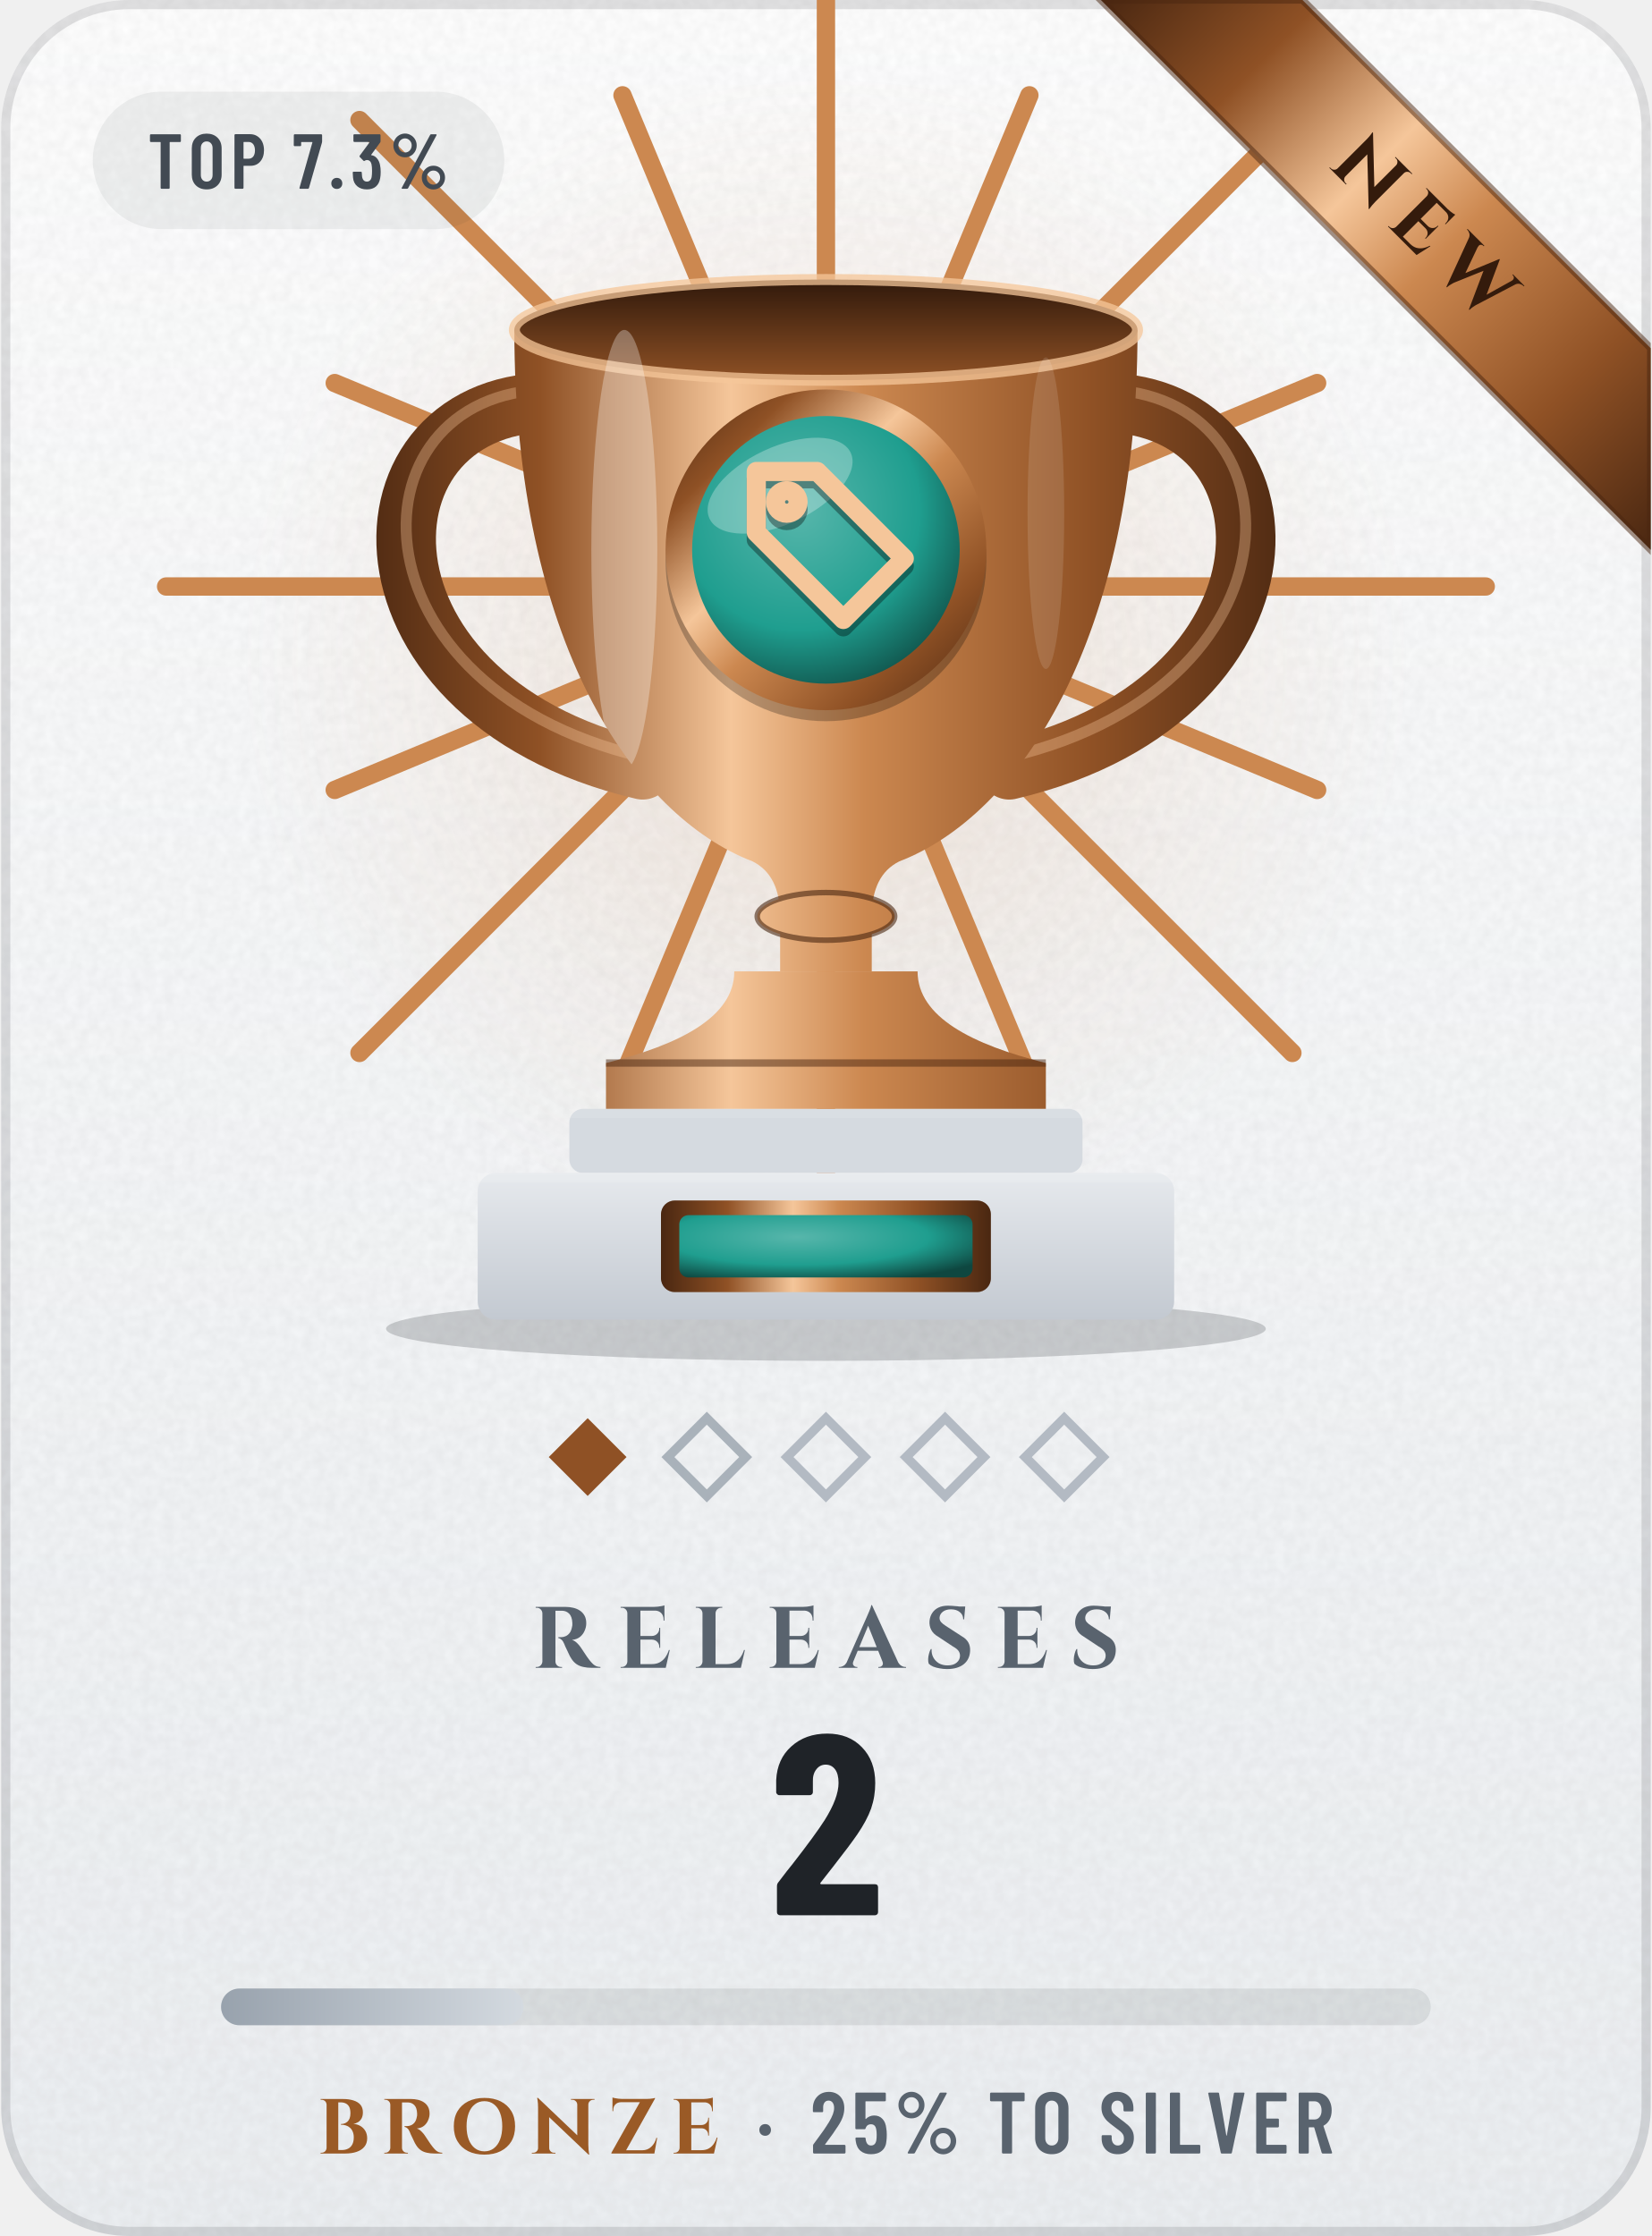
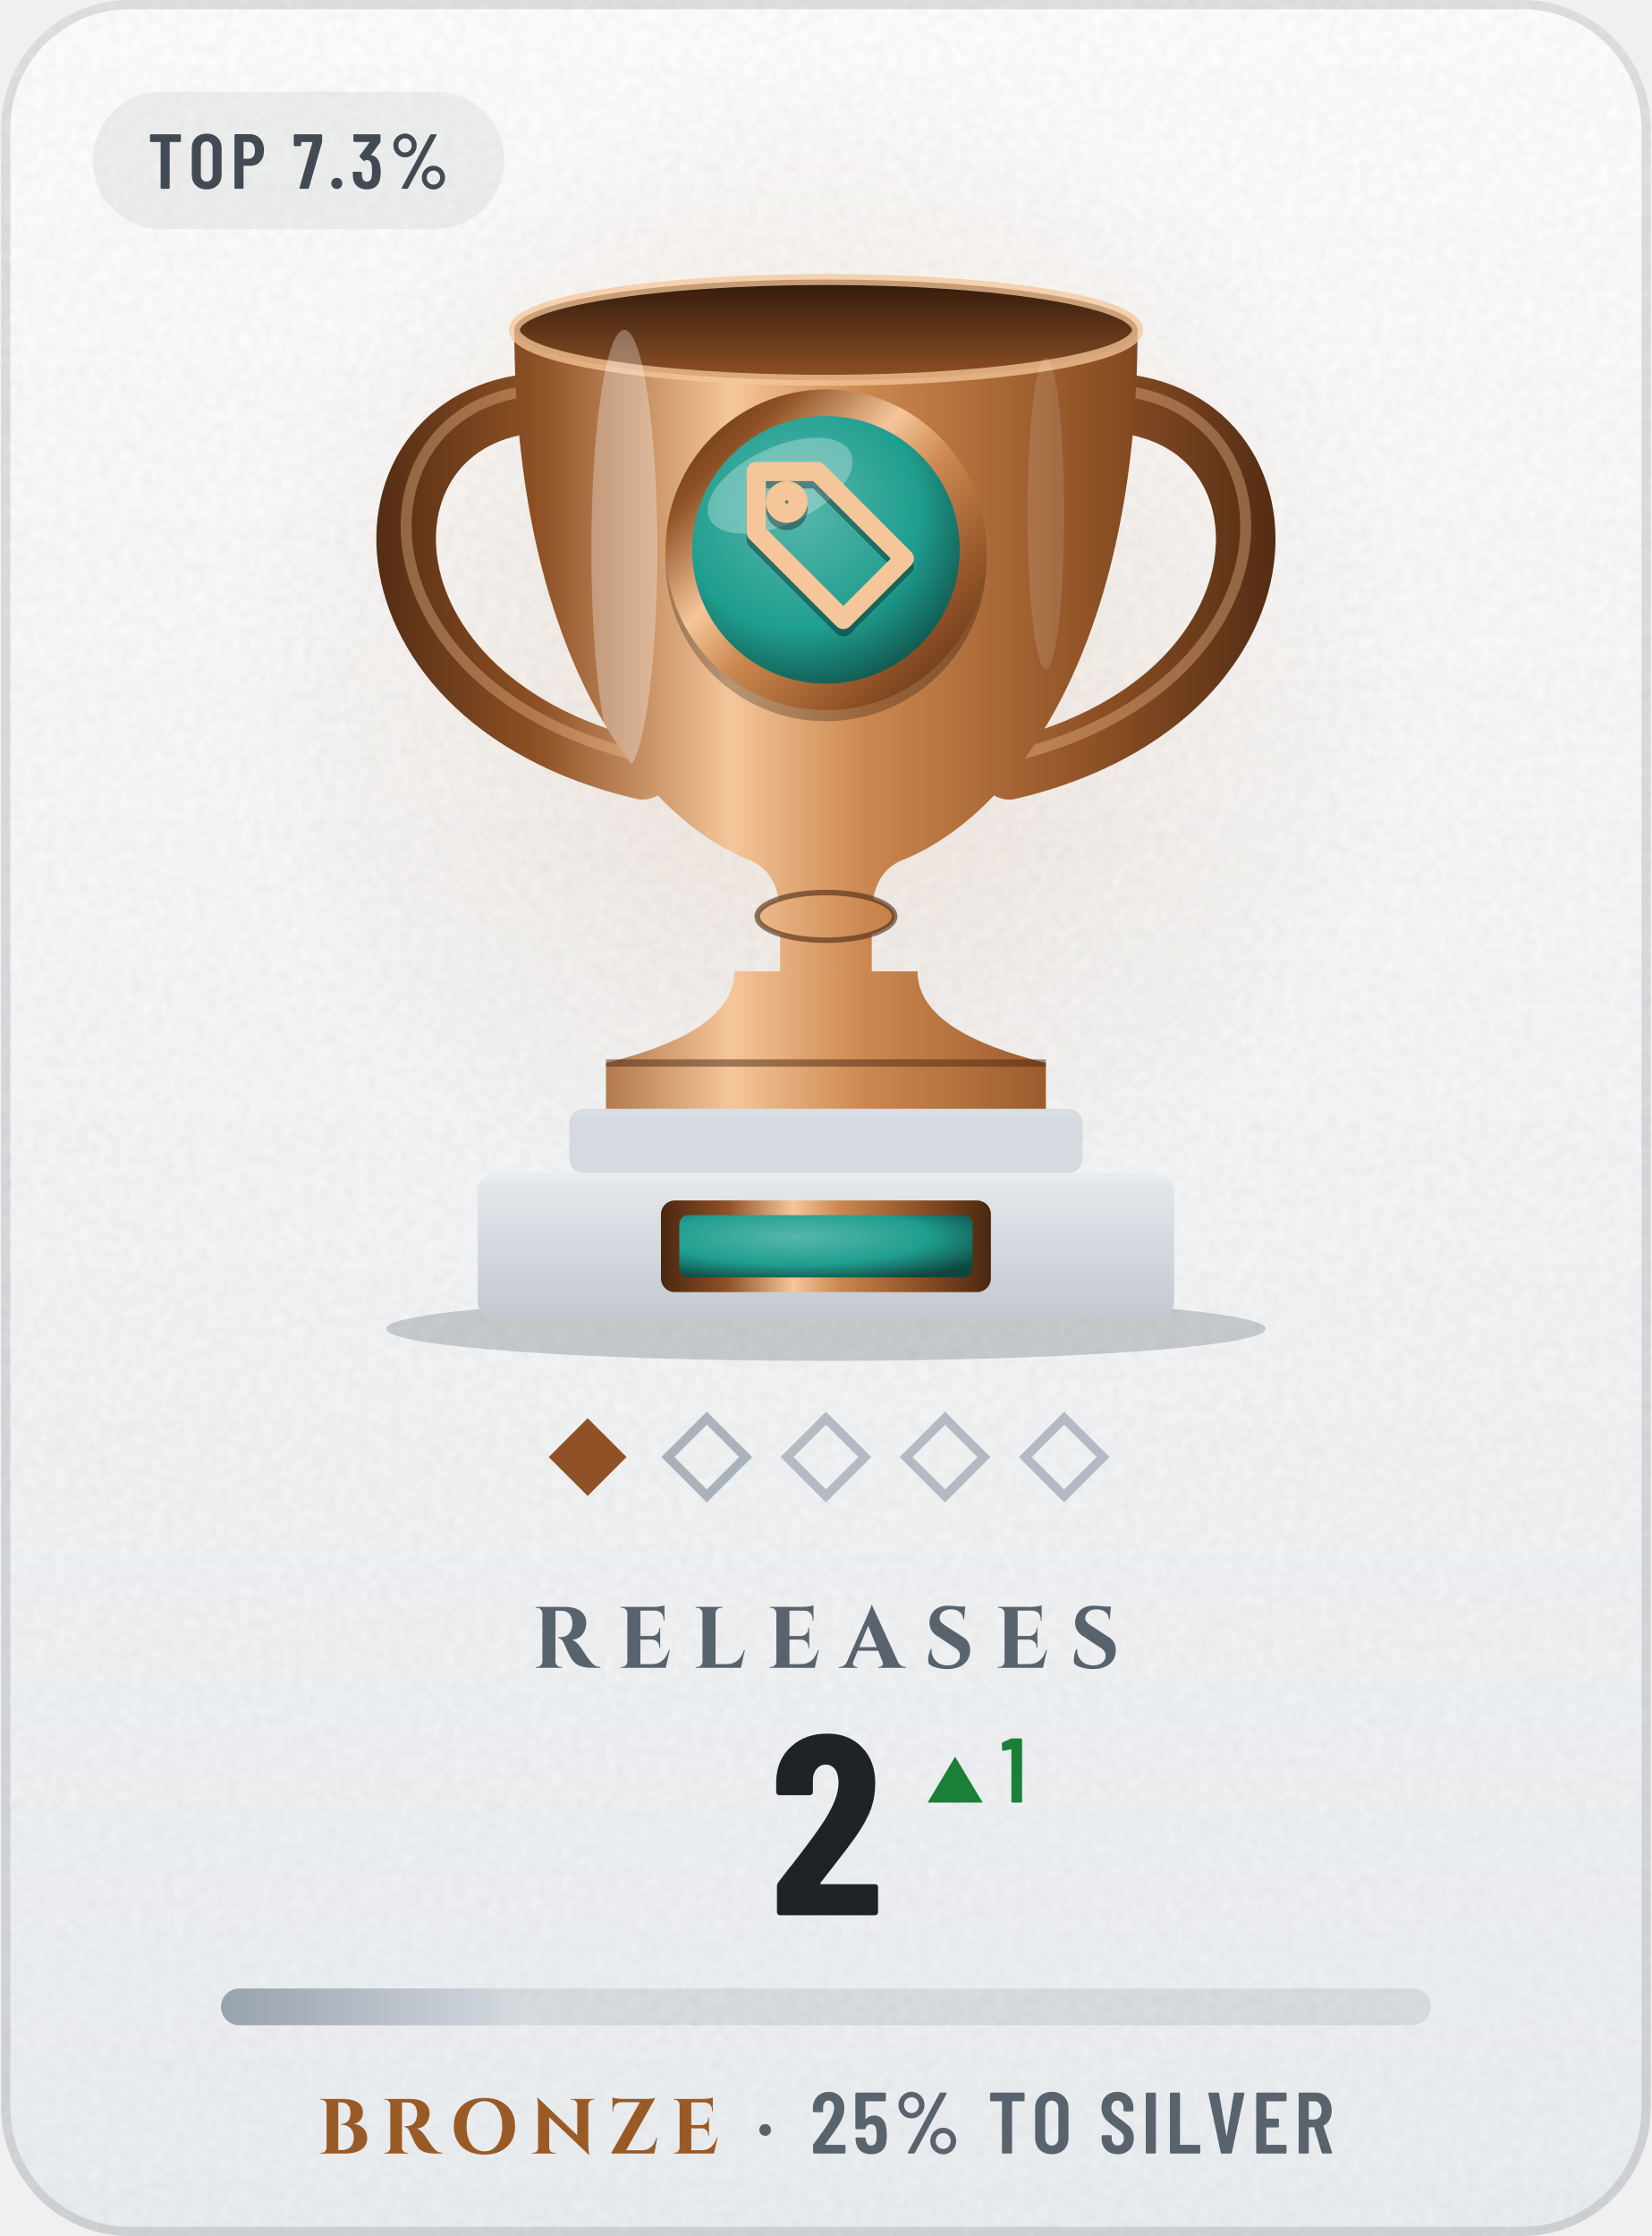
- <svg xmlns="http://www.w3.org/2000/svg" width="164" height="222" viewBox="0 0 180 244" role="img" aria-label="Releases trophy: Bronze, 2, 25% to Silver, top 7.3%, newly reached">
-   <style>@keyframes bu{0%{opacity:0;transform:scale(.4)}22%{opacity:.95}100%{opacity:0;transform:scale(1.3)}}.bu{transform-box:fill-box;transform-origin:center;animation:bu 1.9s ease-out .2s 1 both}@media (prefers-reduced-motion:reduce){.sp,.fl{animation:none}.sh,.bu{display:none}}</style>
+ <svg xmlns="http://www.w3.org/2000/svg" width="164" height="222" viewBox="0 0 180 244" role="img" aria-label="Releases trophy: Bronze, 2, 25% to Silver, top 7.3%, up 1 this week">
  <defs>
    <linearGradient id="bg" x1="0" y1="0" x2="0" y2="1">
      <stop offset="0" stop-color="#FFFFFF" />
      <stop offset="1" stop-color="#EDF0F3" />
    </linearGradient>
    <clipPath id="card">
      <rect width="180" height="244" rx="14" />
    </clipPath>
    <filter id="grain" x="0" y="0" width="100%" height="100%">
      <feTurbulence type="fractalNoise" baseFrequency=".85" numOctaves="2" stitchTiles="stitch" />
      <feColorMatrix values="0 0 0 0 0 0 0 0 0 0 0 0 0 0 0 0 0 0 .05 0" />
    </filter>
    <radialGradient id="glow" cx=".5" cy=".5" r=".5">
      <stop offset="0" stop-color="#CC8850" stop-opacity="0.19" />
      <stop offset="1" stop-color="#CC8850" stop-opacity="0" />
    </radialGradient>
    <linearGradient id="mh" x1="0" y1="0" x2="1" y2="0">
      <stop offset="0" stop-color="#4A2711" />
      <stop offset="0.2" stop-color="#8F5125" />
      <stop offset="0.4" stop-color="#F5C69A" />
      <stop offset="0.54" stop-color="#CC8850" />
      <stop offset="0.78" stop-color="#8F5125" />
      <stop offset="1" stop-color="#4A2711" />
    </linearGradient>
    <linearGradient id="md" x1="0" y1="0" x2="1" y2="1">
      <stop offset="0" stop-color="#4A2711" />
      <stop offset="0.2" stop-color="#8F5125" />
      <stop offset="0.4" stop-color="#F5C69A" />
      <stop offset="0.54" stop-color="#CC8850" />
      <stop offset="0.78" stop-color="#8F5125" />
      <stop offset="1" stop-color="#4A2711" />
    </linearGradient>
    <linearGradient id="mdr" x1="1" y1="1" x2="0" y2="0">
      <stop offset="0" stop-color="#4A2711" />
      <stop offset="0.2" stop-color="#8F5125" />
      <stop offset="0.4" stop-color="#F5C69A" />
      <stop offset="0.54" stop-color="#CC8850" />
      <stop offset="0.78" stop-color="#8F5125" />
      <stop offset="1" stop-color="#4A2711" />
    </linearGradient>
    <linearGradient id="dia" x1="0" y1="0" x2="1" y2="0">
      <stop offset="0" stop-color="#2F7DD1" />
      <stop offset=".5" stop-color="#7B61E0" />
      <stop offset="1" stop-color="#C2449A" />
    </linearGradient>
    <linearGradient id="pb" x1="0" y1="0" x2="1" y2="0">
      <stop offset="0" stop-color="#98A2AD" />
      <stop offset="1" stop-color="#D4DAE0" />
    </linearGradient>
    <linearGradient id="shg" x1="0" y1="0" x2="1" y2="0">
      <stop offset="0" stop-color="#FFFFFF" stop-opacity="0" />
      <stop offset=".5" stop-color="#FFFFFF" stop-opacity=".6" />
      <stop offset="1" stop-color="#FFFFFF" stop-opacity="0" />
    </linearGradient>
    <linearGradient id="mu" gradientUnits="userSpaceOnUse" x1="38" y1="0" x2="142" y2="0">
      <stop offset="0" stop-color="#4A2711" />
      <stop offset="0.2" stop-color="#8F5125" />
      <stop offset="0.4" stop-color="#F5C69A" />
      <stop offset="0.54" stop-color="#CC8850" />
      <stop offset="0.78" stop-color="#8F5125" />
      <stop offset="1" stop-color="#4A2711" />
    </linearGradient>
    <linearGradient id="cone" x1="0" y1="0" x2="0" y2="1">
      <stop offset="0" stop-color="#FFFFFF" stop-opacity="0" />
      <stop offset="1" stop-color="#FFFFFF" stop-opacity="0" />
    </linearGradient>
    <linearGradient id="rim" x1="0" y1="0" x2="0" y2="1">
      <stop offset="0" stop-color="#30190B" />
      <stop offset="1" stop-color="#8F5125" />
    </linearGradient>
    <linearGradient id="pl" x1="0" y1="0" x2="0" y2="1">
      <stop offset="0" stop-color="#E6E9ED" />
      <stop offset="1" stop-color="#C3C9D1" />
    </linearGradient>
    <radialGradient id="en" cx=".4" cy=".35" r=".75">
      <stop offset="0" stop-color="#57B6AB" />
      <stop offset=".6" stop-color="#1F9E8F" />
      <stop offset="1" stop-color="#0E4740" />
    </radialGradient>
    <clipPath id="cup">
      <path d="M56 36H124C124 70 111 89 98 94C96 95 95 97 95 100V106H85V100C85 97 84 95 82 94C69 89 56 70 56 36Z" />
      <path d="M80 106H100C100 111 106 114 114 116V121H66V116C74 114 80 111 80 106Z" />
    </clipPath>
  </defs>
  <g clip-path="url(#card)">
    <rect width="180" height="244" fill="url(#bg)" />
    <rect width="180" height="244" filter="url(#grain)" />
  </g>
  <rect x=".5" y=".5" width="179" height="243" rx="13.5" fill="none" stroke="#1F2328" stroke-opacity=".13" />
  <circle cx="90" cy="72" r="64" fill="url(#glow)" />
-   <g class="bu" stroke="#CC8850" stroke-width="2" stroke-linecap="round">
-     <path d="M116 64L162 64" />
-     <path d="M114 73.9L143.6 86.2" />
-     <path d="M108.4 82.4L140.9 114.9" />
-     <path d="M99.9 88L112.2 117.6" />
-     <path d="M90 90L90 136" />
-     <path d="M80.1 88L67.8 117.6" />
-     <path d="M71.6 82.4L39.1 114.9" />
-     <path d="M66 73.9L36.4 86.2" />
-     <path d="M64 64L18 64" />
-     <path d="M66 54.1L36.4 41.8" />
-     <path d="M71.6 45.6L39.1 13.1" />
-     <path d="M80.1 40L67.8 10.4" />
-     <path d="M90 38L90 -8" />
-     <path d="M99.9 40L112.2 10.4" />
-     <path d="M108.4 45.6L140.9 13.1" />
-     <path d="M114 54.1L143.6 41.8" />
-   </g>
  <ellipse cx="90" cy="145" rx="48" ry="3.5" fill="#1F2328" fill-opacity=".2" />
  <rect x="62" y="121" width="56" height="7" rx="1.5" fill="#D5DAE0" />
  <rect x="62" y="121" width="56" height="1" fill="#FFFFFF" fill-opacity=".1" />
  <rect x="52" y="128" width="76" height="16" rx="2" fill="url(#pl)" />
  <rect x="52" y="128" width="76" height="1" fill="#FFFFFF" fill-opacity=".12" />
  <rect x="72" y="131" width="36" height="10" rx="1.5" fill="url(#mh)" opacity="1" />
  <rect x="74" y="132.6" width="32" height="6.8" rx="1" fill="url(#en)" />
  <path d="M62 44C38 42 36 76 70 84M118 44C142 42 144 76 110 84" fill="none" stroke="url(#mu)" stroke-width="6.5" stroke-linecap="round" />
  <path d="M62 44C38 42 36 76 70 84M118 44C142 42 144 76 110 84" fill="none" stroke="#F5C69A" stroke-opacity=".35" stroke-width="1.2" stroke-linecap="round" transform="translate(0 -1.4)" />
  <path d="M80 106H100C100 111 106 114 114 116V121H66V116C74 114 80 111 80 106Z" fill="url(#mu)" />
  <path d="M56 36H124C124 70 111 89 98 94C96 95 95 97 95 100V106H85V100C85 97 84 95 82 94C69 89 56 70 56 36Z" fill="url(#mu)" />
  <ellipse cx="90" cy="100" rx="7.5" ry="2.6" fill="url(#mu)" stroke="#4A2711" stroke-opacity=".6" stroke-width=".6" />
  <path d="M66 116H114" stroke="#4A2711" stroke-opacity=".5" stroke-width=".8" />
  <ellipse cx="90" cy="36" rx="34" ry="5.5" fill="url(#rim)" stroke="#F5C69A" stroke-opacity=".75" stroke-width="1.2" />
  <g clip-path="url(#cup)">
    <ellipse cx="68" cy="60" rx="3.6" ry="24" fill="#FFFFFF" fill-opacity=".30" />
    <ellipse cx="114" cy="56" rx="2" ry="17" fill="#FFFFFF" fill-opacity=".12" />
  </g>
  <circle cx="90" cy="61.2" r="17.5" fill="#000000" fill-opacity=".25" />
  <circle cx="90" cy="60" r="17.5" fill="url(#md)" />
  <circle cx="90" cy="60" r="14.6" fill="url(#en)" />
  <ellipse cx="85" cy="53" rx="8.5" ry="4.2" transform="rotate(-25 85 53)" fill="#FFFFFF" fill-opacity=".28" />
  <g transform="translate(78.6 49.4) scale(0.95)" fill="none" stroke="#000000" stroke-width="2.2" stroke-linecap="round" stroke-linejoin="round" stroke-opacity=".35">
    <path d="M11 3H4v7l10 10 7-7z" />
    <circle cx="7.5" cy="6.5" r="1.3" />
  </g>
  <g transform="translate(78.6 48.6) scale(0.95)" fill="none" stroke="#F5C69A" stroke-width="2.2" stroke-linecap="round" stroke-linejoin="round">
    <path d="M11 3H4v7l10 10 7-7z" />
    <circle cx="7.5" cy="6.5" r="1.3" />
  </g>
  <rect x="-3" y="-3" width="6" height="6" transform="translate(64 159) rotate(45)" fill="#8F5125" />
  <rect x="-3" y="-3" width="6" height="6" transform="translate(77 159) rotate(45)" fill="none" stroke="#98A2AD" stroke-opacity=".8" />
  <rect x="-3" y="-3" width="6" height="6" transform="translate(90 159) rotate(45)" fill="none" stroke="#B3BAC3" stroke-opacity="1" />
  <rect x="-3" y="-3" width="6" height="6" transform="translate(103 159) rotate(45)" fill="none" stroke="#B3BAC3" stroke-opacity="1" />
  <rect x="-3" y="-3" width="6" height="6" transform="translate(116 159) rotate(45)" fill="none" stroke="#B3BAC3" stroke-opacity="1" />
  <rect x="10" y="10" width="44.9" height="15" rx="7.5" fill="#1F2328" fill-opacity=".06" />
  <g transform="translate(16 20.6) scale(0.0085 -0.0085)" fill="#424A53">
    <use href="#m84" x="0" />
    <use href="#m79" x="523" />
    <use href="#m80" x="1060" />
    <use href="#m55" x="1858" />
    <use href="#m46" x="2321" />
    <use href="#m51" x="2603" />
    <use href="#m37" x="3099" />
  </g>
-   <g clip-path="url(#card)">
-     <polygon points="120,0 142,0 180,38 180,60" fill="url(#md)" />
-     <polygon points="120,0 142,0 180,38 180,60" fill="none" stroke="#4A2711" stroke-opacity=".5" stroke-width=".8" />
-   </g>
-   <g transform="rotate(45 155.5 24.5)">
-     <g transform="translate(143.4 27.6) scale(0.0085 -0.0085)" fill="#341B0C">
-       <use href="#s78" x="0" />
-       <use href="#s69" x="1053" />
-       <use href="#s87" x="1873" />
-     </g>
-   </g>
  <g transform="translate(57.9 182) scale(0.0095 -0.0095)" fill="#59636E">
    <use href="#s82" x="0" />
    <use href="#s69" x="979" />
    <use href="#s76" x="1842" />
    <use href="#s69" x="2691" />
    <use href="#s65" x="3554" />
    <use href="#s83" x="4503" />
    <use href="#s69" x="5312" />
    <use href="#s83" x="6176" />
  </g>
  <g transform="translate(83.9 209) scale(0.028 -0.028)" fill="#1F2328">
    <use href="#n50" x="0" />
+   </g>
+   <polygon points="101.1,196.7 107.1,196.7 104.1,191.7" fill="#1A7F37" />
+   <g transform="translate(109.1 196.7) scale(0.01 -0.01)" fill="#1A7F37">
+     <use href="#m49" x="0" />
  </g>
  <rect x="24" y="217" width="132" height="4" rx="2" fill="#1F2328" fill-opacity=".09" />
  <rect x="24" y="217" width="33" height="4" rx="2" fill="url(#pb)" />
  <g transform="translate(34.5 235) scale(0.0085 -0.0085)" fill="#9A5A26">
    <use href="#s66" x="0" />
    <use href="#s82" x="815" />
    <use href="#s79" x="1703" />
    <use href="#s78" x="2724" />
    <use href="#s90" x="3730" />
    <use href="#s69" x="4532" />
  </g>
  <g transform="translate(82.4 235) scale(0.009 -0.009)" fill="#59636E">
    <use href="#m183" x="0" />
  </g>
  <g transform="translate(88.3 235) scale(0.0095 -0.0095)" fill="#59636E">
    <use href="#m50" x="0" />
    <use href="#m53" x="478" />
    <use href="#m37" x="958" />
    <use href="#m84" x="2036" />
    <use href="#m79" x="2540" />
    <use href="#m83" x="3312" />
    <use href="#m73" x="3799" />
    <use href="#m76" x="4076" />
    <use href="#m86" x="4543" />
    <use href="#m69" x="5067" />
    <use href="#m82" x="5555" />
  </g>
  <defs>
    <path id="m37" d="M54 557Q54 598 74 633Q94 668 128 688Q163 709 204 709Q244 709 278 688Q313 668 333 633Q353 598 353 557Q353 515 333 480Q313 445 279 424Q245 404 204 404Q163 404 128 424Q94 445 74 480Q54 515 54 557ZM162 14 526 692Q530 700 541 700H599Q606 700 608 696Q610 692 607 686L243 8Q239 0 228 0H170Q163 0 161 4Q159 8 162 14ZM289 557Q289 594 264 620Q239 647 204 647Q168 647 143 621Q118 595 118 557Q118 519 143 492Q168 466 204 466Q240 466 264 492Q289 519 289 557ZM419 144Q419 185 439 220Q459 255 493 276Q527 296 568 296Q609 296 643 276Q677 255 697 220Q717 185 717 144Q717 102 697 67Q677 32 643 12Q609 -9 568 -9Q527 -9 493 12Q459 32 439 67Q419 102 419 144ZM654 144Q654 182 629 208Q604 234 568 234Q532 234 507 208Q482 182 482 144Q482 106 507 80Q532 53 568 53Q604 53 629 80Q654 106 654 144Z" />
    <path id="m46" d="M35 69Q35 100 55 120Q75 140 106 140Q137 140 156 120Q176 100 176 69Q176 38 156 18Q136 -2 106 -2Q75 -2 55 18Q35 38 35 69Z" />
+     <path id="m49" d="M122 700H218Q223 700 226 696Q230 693 230 688V12Q230 7 226 4Q223 0 218 0H126Q121 0 118 4Q114 7 114 12V576Q114 578 112 580Q111 582 109 581L27 565H24Q13 565 13 576L10 643Q10 653 18 657L107 697Q114 700 122 700Z" />
    <path id="m50" d="M173 100H392Q397 100 400 96Q404 93 404 88V12Q404 7 400 4Q397 0 392 0H43Q38 0 34 4Q31 7 31 12V92Q31 101 36 107L75 160Q114 212 152 266Q189 320 215 363Q273 459 273 522Q273 562 256 585Q238 608 209 608Q180 608 163 586Q146 563 147 526V487Q147 482 144 478Q140 475 135 475H41Q36 475 32 478Q29 482 29 487V530Q33 610 84 659Q134 708 214 708Q293 708 342 656Q390 605 390 521Q390 471 373 422Q356 373 319 317Q294 277 260 229Q225 181 214 166Q184 126 170 106Q168 104 169 102Q170 100 173 100Z" />
    <path id="m51" d="M387 218Q387 169 380 134Q368 66 326 29Q283 -8 210 -8Q134 -8 86 32Q38 73 32 143Q30 165 28 207Q28 219 40 219H132Q144 219 144 207Q146 173 148 156Q153 125 169 108Q185 92 210 92Q234 92 250 108Q266 123 271 152Q276 182 276 230Q276 281 269 315Q263 341 248 355Q233 369 210 369Q195 369 183 360Q177 356 174 356Q172 356 166 360L119 408Q115 412 115 417Q115 421 118 425L243 595Q245 597 244 599Q242 601 239 601H49Q44 601 40 604Q37 608 37 613V688Q37 693 40 696Q44 700 49 700H373Q378 700 382 696Q385 693 385 688V609Q385 602 380 594L266 438Q262 432 268 431Q309 426 338 392Q368 358 378 307Q387 267 387 218Z" />
    <path id="m53" d="M400 216Q400 175 396 146Q391 72 344 32Q297 -8 219 -8Q145 -8 99 30Q53 68 43 144L40 172Q40 184 52 184H144Q156 184 157 172Q157 166 159 154Q171 92 219 92Q244 92 260 108Q275 124 280 153Q284 178 284 217Q284 254 278 281Q273 307 258 322Q242 336 219 336Q171 336 157 290Q154 279 144 279H51Q46 279 42 282Q39 286 39 291V688Q39 693 42 696Q46 700 51 700H377Q382 700 386 696Q389 693 389 688V612Q389 607 386 604Q382 600 377 600H160Q155 600 155 595V400Q155 397 157 396Q159 396 161 398Q178 416 202 426Q227 437 254 437Q314 437 350 398Q387 360 394 290Q400 259 400 216Z" />
    <path id="m55" d="M90 13 255 594Q257 600 251 600H116Q111 600 111 595V559Q111 554 108 550Q104 547 99 547H28Q23 547 20 550Q16 554 16 559L17 688Q17 693 20 696Q24 700 29 700H368Q373 700 376 696Q380 693 380 688V607Q380 603 378 593L211 10Q208 0 197 0H100Q87 0 90 13Z" />
    <path id="m69" d="M391 600H175Q170 600 170 595V406Q170 401 175 401H303Q308 401 312 398Q315 394 315 389V312Q315 307 312 304Q308 300 303 300H175Q170 300 170 295V105Q170 100 175 100H391Q396 100 400 96Q403 93 403 88V12Q403 7 400 4Q396 0 391 0H66Q61 0 58 4Q54 7 54 12V688Q54 693 58 696Q61 700 66 700H391Q396 700 400 696Q403 693 403 688V612Q403 607 400 604Q396 600 391 600Z" />
    <path id="m73" d="M54 12V688Q54 693 58 696Q61 700 66 700H158Q163 700 166 696Q170 693 170 688V12Q170 7 166 4Q163 0 158 0H66Q61 0 58 4Q54 7 54 12Z" />
    <path id="m76" d="M54 12V688Q54 693 58 696Q61 700 66 700H158Q163 700 166 696Q170 693 170 688V105Q170 100 175 100H391Q396 100 400 96Q403 93 403 88V12Q403 7 400 4Q396 0 391 0H66Q61 0 58 4Q54 7 54 12Z" />
    <path id="m79" d="M42 182V518Q42 604 94 656Q147 708 233 708Q319 708 372 656Q425 604 425 518V182Q425 96 372 44Q319 -8 233 -8Q147 -8 94 44Q42 96 42 182ZM309 177V523Q309 561 288 584Q267 608 233 608Q199 608 178 584Q158 561 158 523V177Q158 139 178 116Q199 92 233 92Q267 92 288 116Q309 139 309 177Z" />
    <path id="m80" d="M432 495Q432 405 384 350Q337 295 259 295H174Q169 295 169 290V12Q169 7 166 4Q162 0 157 0H65Q60 0 56 4Q53 7 53 12V689Q53 694 56 698Q60 701 65 701H253Q306 701 346 675Q387 649 410 602Q432 555 432 495ZM316 492Q316 542 294 572Q271 601 234 601H174Q169 601 169 596V391Q169 386 174 386H234Q271 386 294 414Q316 443 316 492Z" />
    <path id="m82" d="M318 10 233 297Q231 301 228 301H175Q170 301 170 296V12Q170 7 166 4Q163 0 158 0H66Q61 0 58 4Q54 7 54 12V688Q54 693 58 696Q61 700 66 700H254Q307 700 348 674Q388 649 410 602Q433 556 433 496Q433 434 409 389Q385 344 342 321Q338 320 339 315L437 14Q438 12 438 9Q438 0 427 0H331Q321 0 318 10ZM170 595V396Q170 391 175 391H236Q272 391 294 419Q317 447 317 495Q317 543 294 572Q272 600 236 600H175Q170 600 170 595Z" />
    <path id="m83" d="M34 173V199Q34 204 38 208Q41 211 46 211H137Q142 211 146 208Q149 204 149 199V179Q149 140 168 116Q188 92 219 92Q250 92 270 114Q290 137 290 174Q290 200 279 219Q268 238 248 255Q228 272 184 304Q134 340 104 368Q73 396 52 436Q32 475 32 527Q32 610 82 659Q132 708 214 708Q297 708 348 656Q399 605 399 520V496Q399 491 396 488Q392 484 387 484H297Q292 484 288 488Q285 491 285 496V522Q285 561 266 584Q246 608 214 608Q184 608 165 586Q146 565 146 527Q146 491 166 466Q187 441 247 397Q308 352 339 324Q370 295 387 261Q404 227 404 180Q404 95 353 44Q302 -8 219 -8Q136 -8 85 42Q34 92 34 173Z" />
    <path id="m84" d="M425 688V612Q425 607 422 604Q418 600 413 600H286Q281 600 281 595V12Q281 7 278 4Q274 0 269 0H177Q172 0 168 4Q165 7 165 12V595Q165 600 160 600H40Q35 600 32 604Q28 607 28 612V688Q28 693 32 696Q35 700 40 700H413Q418 700 422 696Q425 693 425 688Z" />
    <path id="m86" d="M171 11 28 687 27 691Q27 700 38 700H139Q151 700 152 689L235 208Q236 205 238 205Q240 205 241 208L322 689Q323 700 335 700H433Q446 700 443 687L299 11Q297 0 286 0H184Q173 0 171 11Z" />
    <path id="m183" d="M37 286Q37 317 57 337Q77 357 108 357Q139 357 158 337Q178 317 178 286Q178 255 158 235Q138 215 108 215Q77 215 57 235Q37 255 37 286Z" />
    <path id="n50" d="M200 121H409Q414 121 418 118Q421 114 421 109V12Q421 7 418 4Q414 0 409 0H39Q34 0 30 4Q27 7 27 12V113Q27 122 32 128Q72 181 88 200Q176 313 213 371Q267 457 267 516Q267 550 254 568Q240 587 217 587Q194 587 180 568Q166 550 167 521V480Q167 475 164 472Q160 468 155 468H36Q31 468 28 472Q24 475 24 480V527Q28 609 83 658Q138 708 223 708Q307 708 358 655Q410 602 410 515Q410 463 394 416Q377 369 340 315Q312 274 244 187L197 127Q195 125 196 123Q197 121 200 121Z" />
    <path id="s65" d="M354 720 656 60Q671 36 690 25Q714 10 737 10H745V0H427V10H436Q456 10 471 26Q486 43 474 73L425 196H190L138 69Q132 52 136 39Q141 25 153 18Q165 10 177 10H186V0H-28V10H-19Q4 10 29 25Q48 36 62 60L296 589Q299 595 306 612Q314 628 322 649Q331 670 338 690Q345 709 345 720ZM208 238H408L310 484Z" />
    <path id="s66" d="M119 73V627Q118 653 100 672Q81 690 55 690H42V700H331Q404 700 462 682Q519 665 552 628Q585 590 585 529Q585 483 568 451Q550 419 522 402Q494 385 463 381Q513 377 554 353Q594 329 617 289Q640 249 640 195Q640 131 605 88Q570 44 506 22Q443 0 359 0H42V10H55Q81 10 100 28Q118 47 119 73ZM269 657V45H315Q360 45 394 62Q429 79 448 115Q468 151 468 207Q468 251 454 282Q441 313 418 332Q396 352 366 361Q336 370 303 370V379Q326 379 348 386Q370 394 388 410Q405 426 415 452Q425 479 425 516Q425 567 410 598Q394 629 365 643Q336 657 298 657Z" />
    <path id="s69" d="M606 205 560 0H42V10H55Q81 10 100 28Q118 47 119 73V627Q118 653 100 672Q81 690 55 690H42V700H423Q445 700 470 703Q494 706 515 710Q536 714 545 718V543H535V555Q535 601 508 629Q484 653 447 657H269V366H401Q438 367 462 392Q486 416 486 453V460H496V230H486V238Q486 275 462 299Q438 323 401 324H269V43H400Q450 43 488 62Q526 82 553 118Q580 155 596 205Z" />
    <path id="s76" d="M606 205 560 0H42V10H55Q81 10 100 28Q118 47 119 73V627Q118 653 100 672Q81 690 55 690H42V700H346V690H333Q307 690 288 672Q270 653 269 627V43H400Q450 43 488 62Q526 82 553 118Q580 155 596 205Z" />
    <path id="s78" d="M108 715 613 234V629Q612 655 594 672Q577 690 551 690H532V700H835V690H817Q792 690 774 672Q756 655 755 629V114Q755 77 758 48Q761 18 764 2L767 -14H758L252 467L253 71Q253 46 271 28Q289 10 314 10H333V0H30V10H49Q74 10 92 28Q110 46 110 71V590Q110 646 104 681L98 715Z" />
    <path id="s79" d="M442 714Q562 714 650 670Q739 625 788 544Q836 463 836 350Q836 238 788 156Q739 75 650 30Q562 -14 442 -14Q322 -14 234 30Q145 75 97 156Q49 237 49 350Q49 462 97 544Q145 625 234 670Q322 714 442 714ZM442 28Q513 28 564 68Q615 107 643 179Q671 251 671 350Q671 449 643 521Q615 593 564 632Q513 672 442 672Q372 672 320 632Q269 593 241 521Q213 449 213 350Q213 251 241 179Q269 107 320 68Q372 28 442 28Z" />
    <path id="s82" d="M122 73V627Q121 653 102 672Q84 690 58 690H45V700H388Q433 700 476 690Q519 680 552 658Q586 636 606 600Q626 564 626 511Q626 469 608 428Q591 386 555 356Q519 327 462 321Q494 311 520 285Q547 259 564 233Q565 231 576 215Q586 199 602 176Q617 152 634 128Q651 104 665 86Q687 59 705 42Q723 26 743 18Q763 11 789 10V0H691Q637 0 593 10Q549 19 515 42Q481 65 456 104Q448 116 438 134Q429 153 419 174Q409 195 400 214Q390 234 383 250Q376 266 373 275Q360 307 342 323Q325 339 305 342V352H336Q363 352 388 363Q414 374 434 399Q454 424 462 468Q464 477 466 489Q467 501 466 516Q463 588 430 622Q397 655 348 656Q334 657 318 656Q301 656 288 656H272V73Q272 47 291 28Q310 10 336 10H348V0H45V10H58Q84 10 102 28Q121 47 122 73Z" />
    <path id="s83" d="M277 714Q297 714 326 712Q356 710 388 707Q399 705 409 704H476L475 692Q475 692 475 692L463 557H453Q453 609 414 640Q376 672 312 672Q254 672 218 644Q183 616 181 576Q180 546 200 524Q220 502 251 483L442 359Q488 333 512 291Q535 249 532 193Q527 95 457 40Q387 -14 267 -14Q223 -14 182 -6Q140 1 108 14Q76 28 57 47Q49 69 50 100Q51 131 60 163Q68 195 81 216H90Q86 165 108 122Q131 78 174 52Q218 27 278 28Q344 29 380 62Q416 94 416 140Q416 171 398 196Q379 221 337 244L162 360Q109 390 85 437Q61 484 66 539Q71 591 97 630Q123 670 168 692Q214 714 277 714Z" />
-     <path id="s87" d="M537 716V714L736 275L837 628Q845 658 832 674Q819 690 799 690H790V700H999V690H991Q968 690 941 676Q917 662 905 634L736 93L731 76Q726 58 722 32Q718 7 719 -18H709L491 465L333 93L327 76Q321 59 316 34Q310 9 309 -18H300L58 637Q45 663 23 676Q-3 690 -26 690H-34V700H271V690H262Q243 690 228 674Q214 658 225 628H223L347 280L528 716Z" />
    <path id="s90" d="M605 714V705L234 42H443Q509 42 556 86Q604 129 623 201H633L597 0H45V9L411 659H170Q123 658 96 630Q69 603 69 556V544H59V719Q69 715 90 711Q110 707 135 704Q160 701 181 701H499Q519 701 542 703Q564 705 582 708Q599 711 605 714Z" />
  </defs>
</svg>
